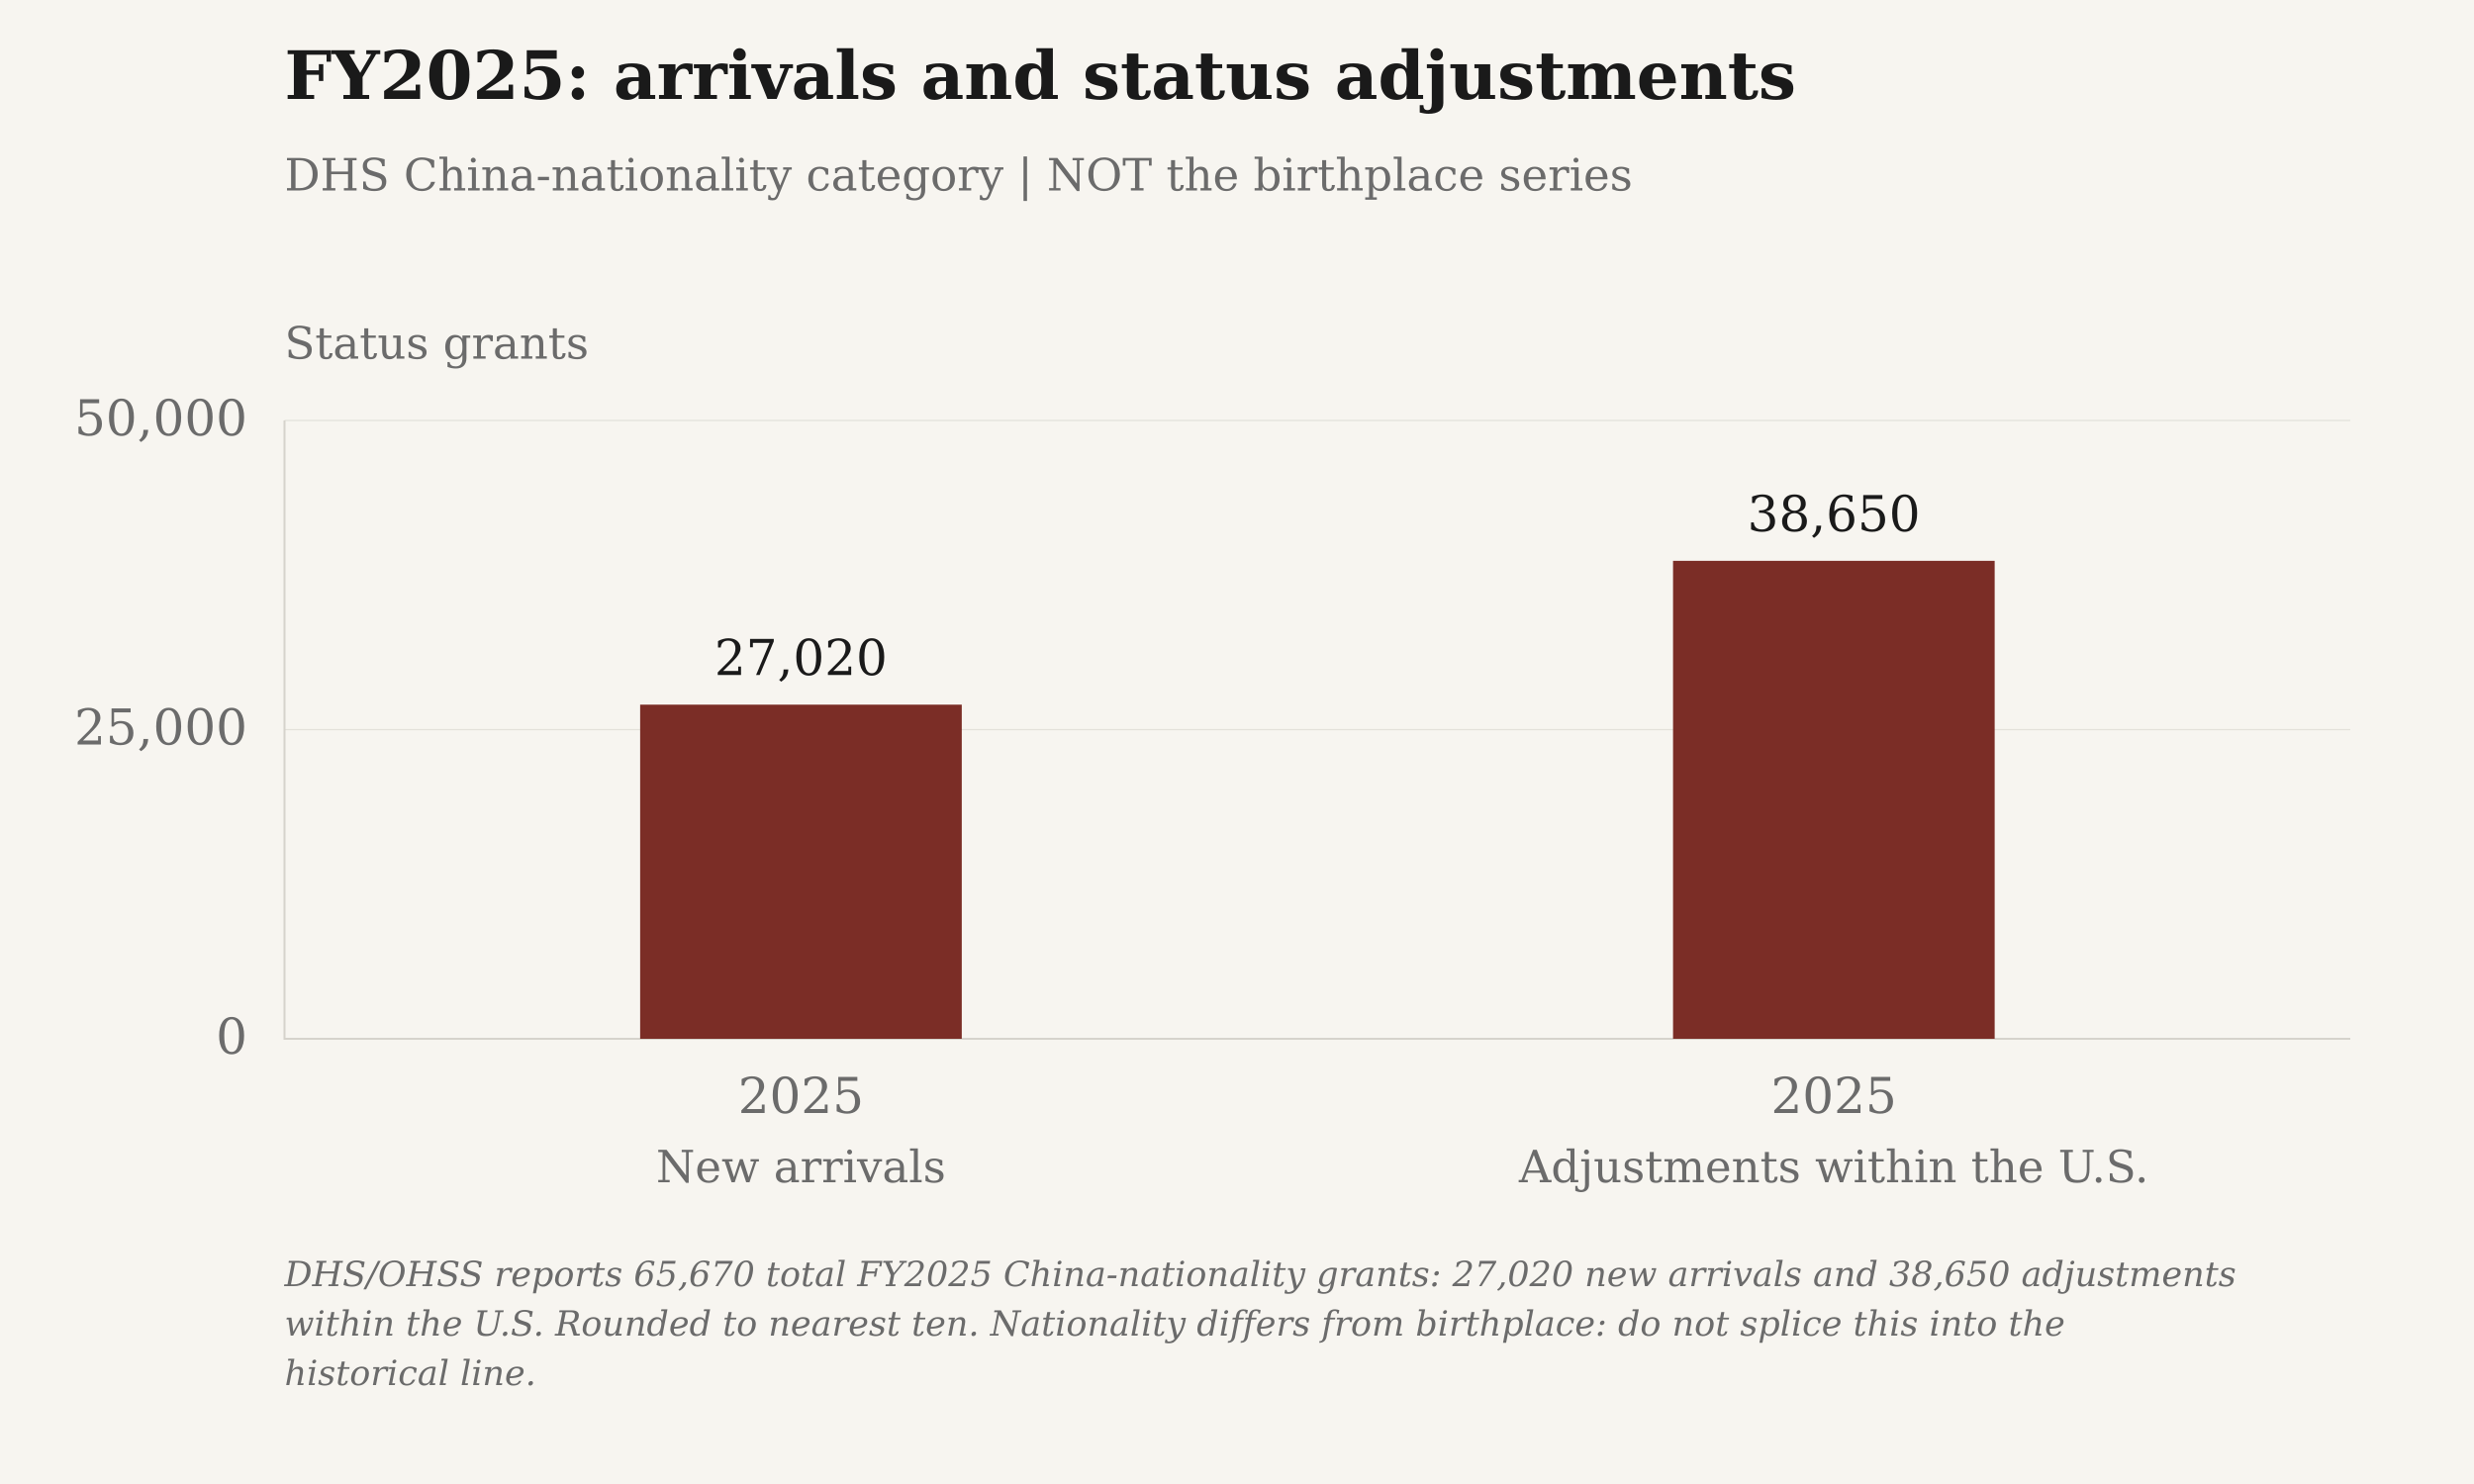
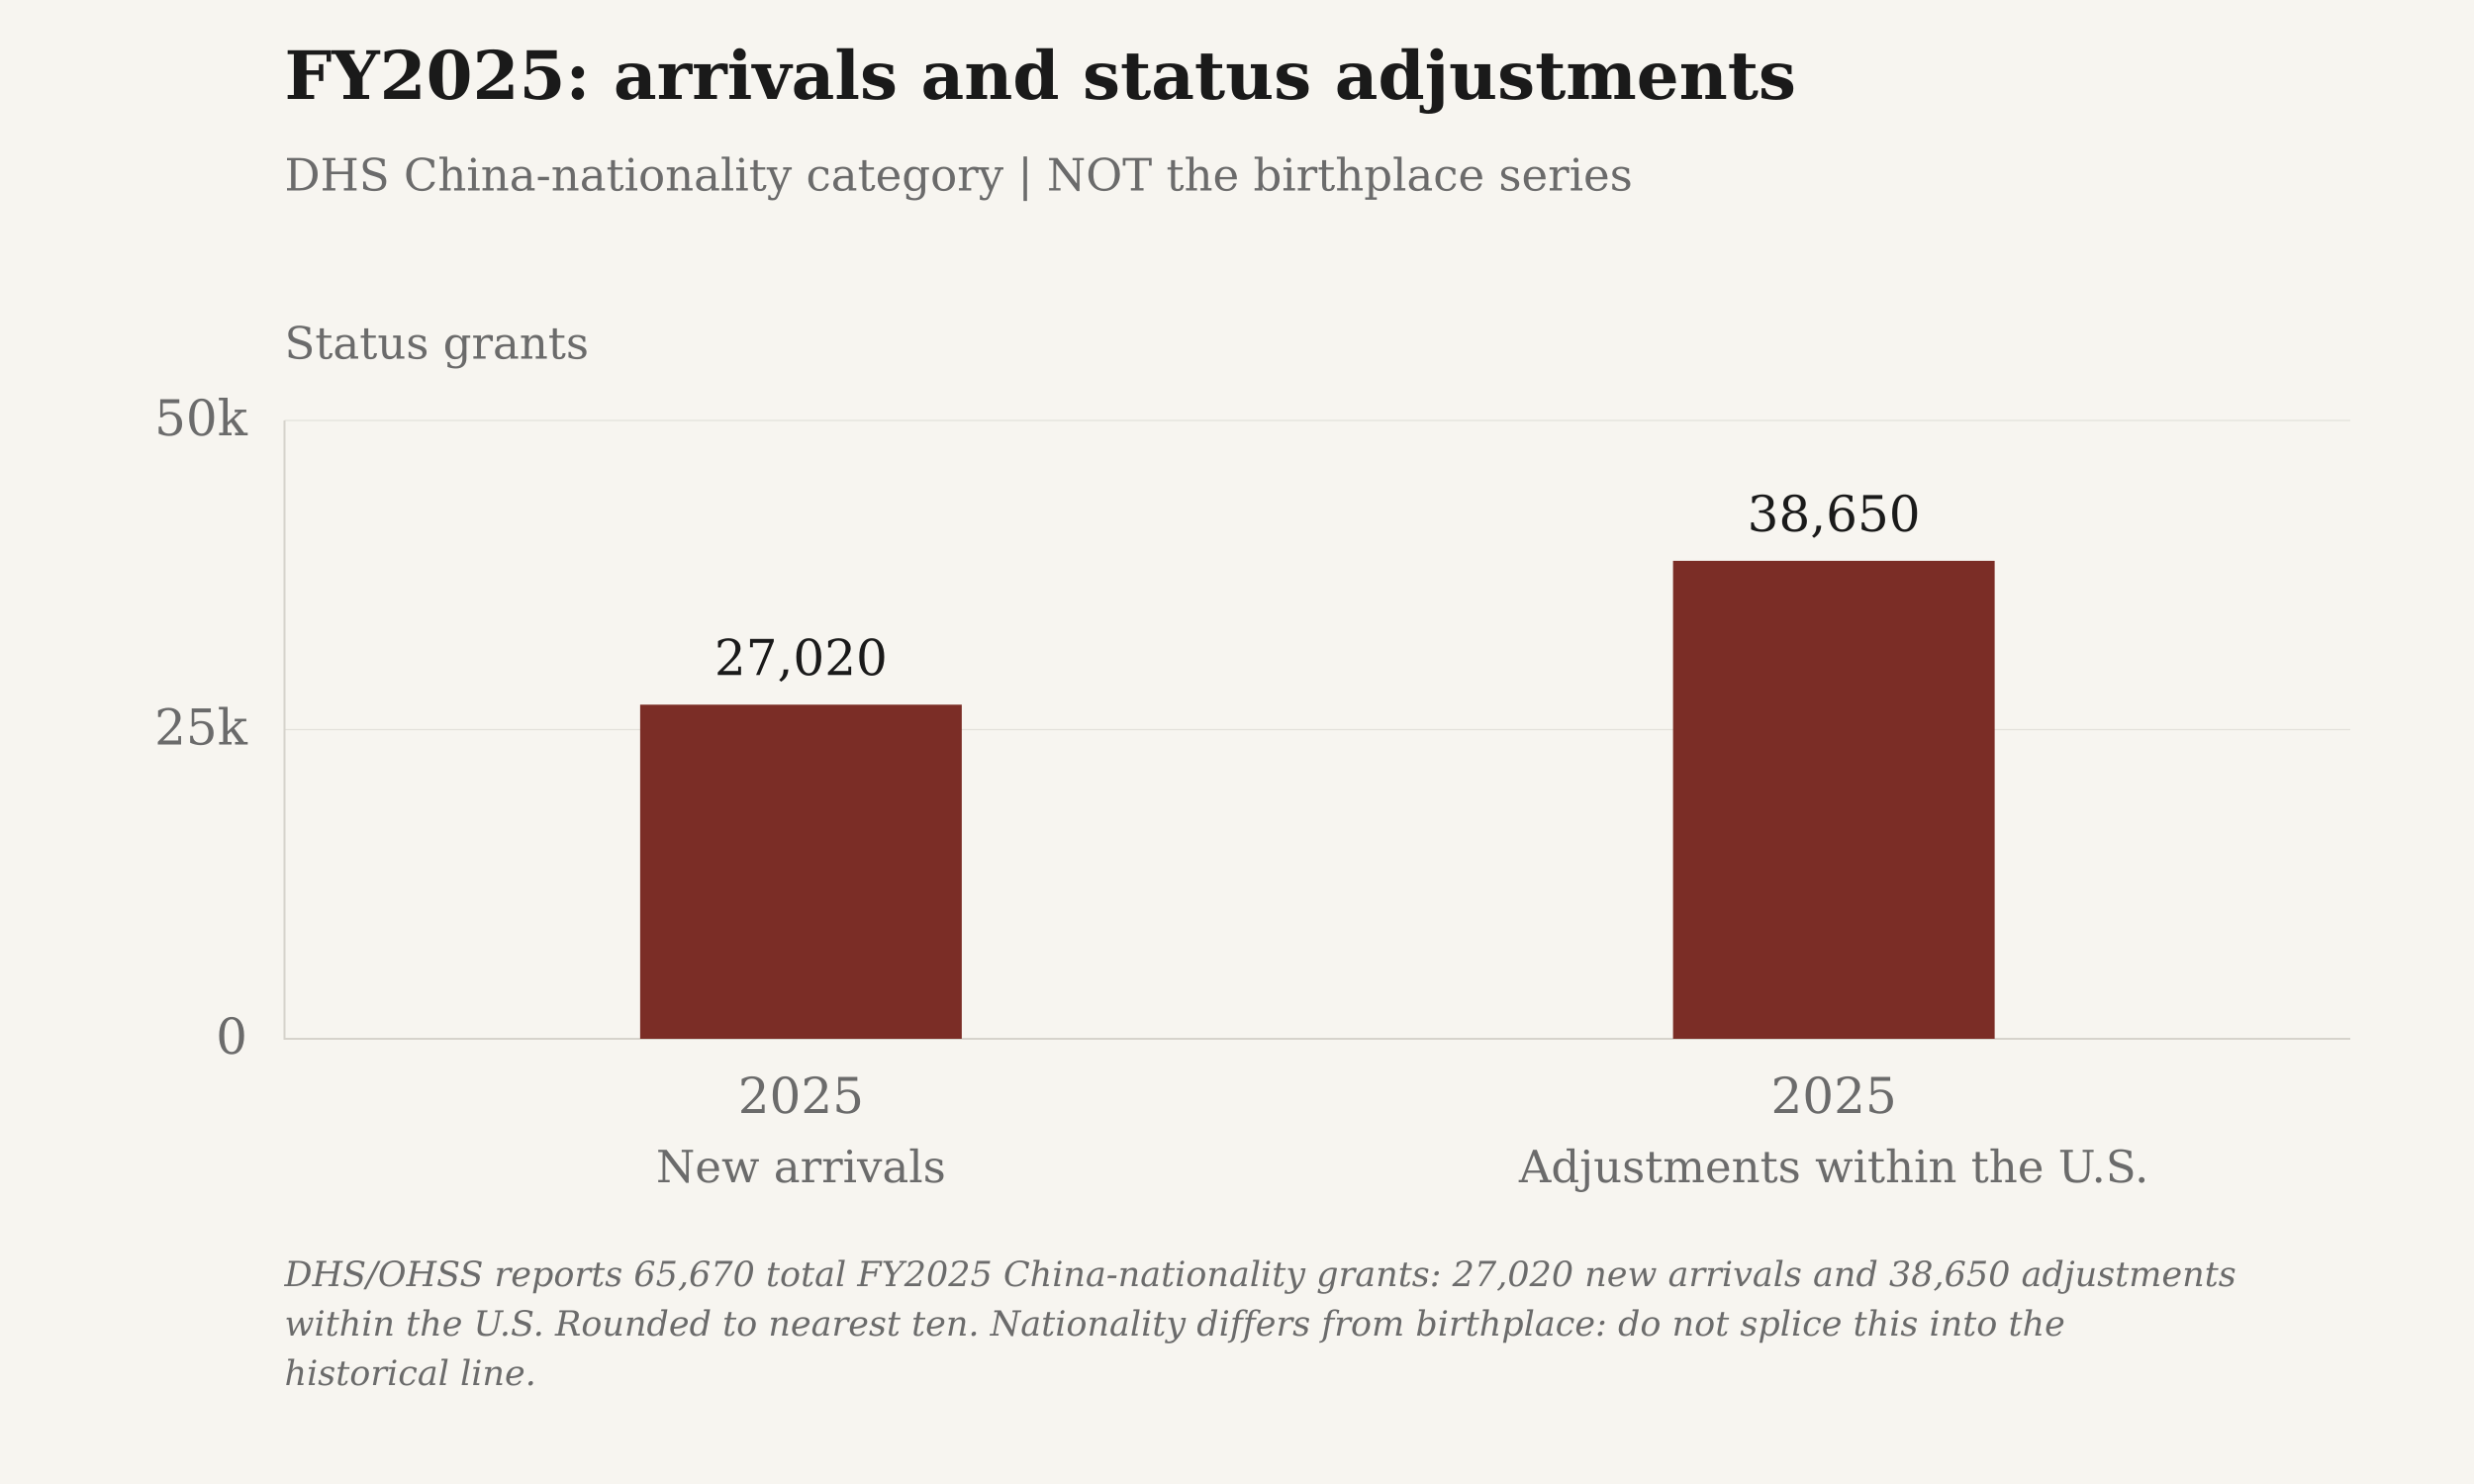
<svg xmlns="http://www.w3.org/2000/svg" viewBox="0 0 1000 600" role="img" aria-label="FY2025: arrivals and status adjustments">
  <rect class="chart-background" width="1000" height="600" fill="#F7F5F0" />
  <g font-family="DejaVu Serif, Georgia, 'Times New Roman', serif" font-size="20" fill="#6B6B6B">
    <text x="115" y="40" font-size="27" font-weight="bold" fill="#1A1A1A">FY2025: arrivals and status adjustments</text>
    <text x="115" y="77" font-size="18">DHS China-nationality category | NOT the birthplace series</text>
    <text class="axis-unit" x="115" y="145" font-size="18">Status grants</text>
    <path d="M115 420.00H950" stroke="#D6D3CC" stroke-opacity=".6" stroke-width=".5" />
    <text x="100" y="426.00" text-anchor="end">0</text>
    <path d="M115 295.00H950" stroke="#D6D3CC" stroke-opacity=".6" stroke-width=".5" />
-     <text x="100" y="301.00" text-anchor="end">25,000</text>
+     <text x="100" y="301.00" text-anchor="end">25k</text>
    <path d="M115 170.00H950" stroke="#D6D3CC" stroke-opacity=".6" stroke-width=".5" />
-     <text x="100" y="176.00" text-anchor="end">50,000</text>
+     <text x="100" y="176.00" text-anchor="end">50k</text>
    <path d="M115 170V420H950" stroke="#D6D3CC" stroke-width=".8" fill="none" />
-     <rect class="immigration-point" data-series-id="ohss_nationality:new_arrivals" data-year="2025" data-value="27020" x="258.75" y="284.90" width="130" height="135.10" fill="#7B2D26" />
+     <rect class="immigration-point" data-series-id="ohss_nationality:new_arrivals" data-year="2025" data-value="27020" data-period="FY2025" data-reported-value="27020" data-reported-unit="status grants" data-status="rounded" x="258.75" y="284.90" width="130" height="135.10" fill="#7B2D26" />
    <text x="323.75" y="272.90" text-anchor="middle" fill="#1A1A1A">27,020</text>
    <text x="323.75" y="450" text-anchor="middle">2025</text>
    <text x="323.75" y="478" text-anchor="middle" font-size="18">New arrivals</text>
-     <rect class="immigration-point" data-series-id="ohss_nationality:adjustments" data-year="2025" data-value="38650" x="676.25" y="226.75" width="130" height="193.25" fill="#7B2D26" />
+     <rect class="immigration-point" data-series-id="ohss_nationality:adjustments" data-year="2025" data-value="38650" data-period="FY2025" data-reported-value="38650" data-reported-unit="status grants" data-status="rounded" x="676.25" y="226.75" width="130" height="193.25" fill="#7B2D26" />
    <text x="741.25" y="214.75" text-anchor="middle" fill="#1A1A1A">38,650</text>
    <text x="741.25" y="450" text-anchor="middle">2025</text>
    <text x="741.25" y="478" text-anchor="middle" font-size="18">Adjustments within the U.S.</text>
    <text class="figure-source" x="115" y="520" font-size="14" font-style="italic">DHS/OHSS reports 65,670 total FY2025 China-nationality grants: 27,020 new arrivals and 38,650 adjustments</text>
    <text class="figure-source" x="115" y="540" font-size="14" font-style="italic">within the U.S. Rounded to nearest ten. Nationality differs from birthplace: do not splice this into the</text>
    <text class="figure-source" x="115" y="560" font-size="14" font-style="italic">historical line.</text>
  </g>
</svg>
